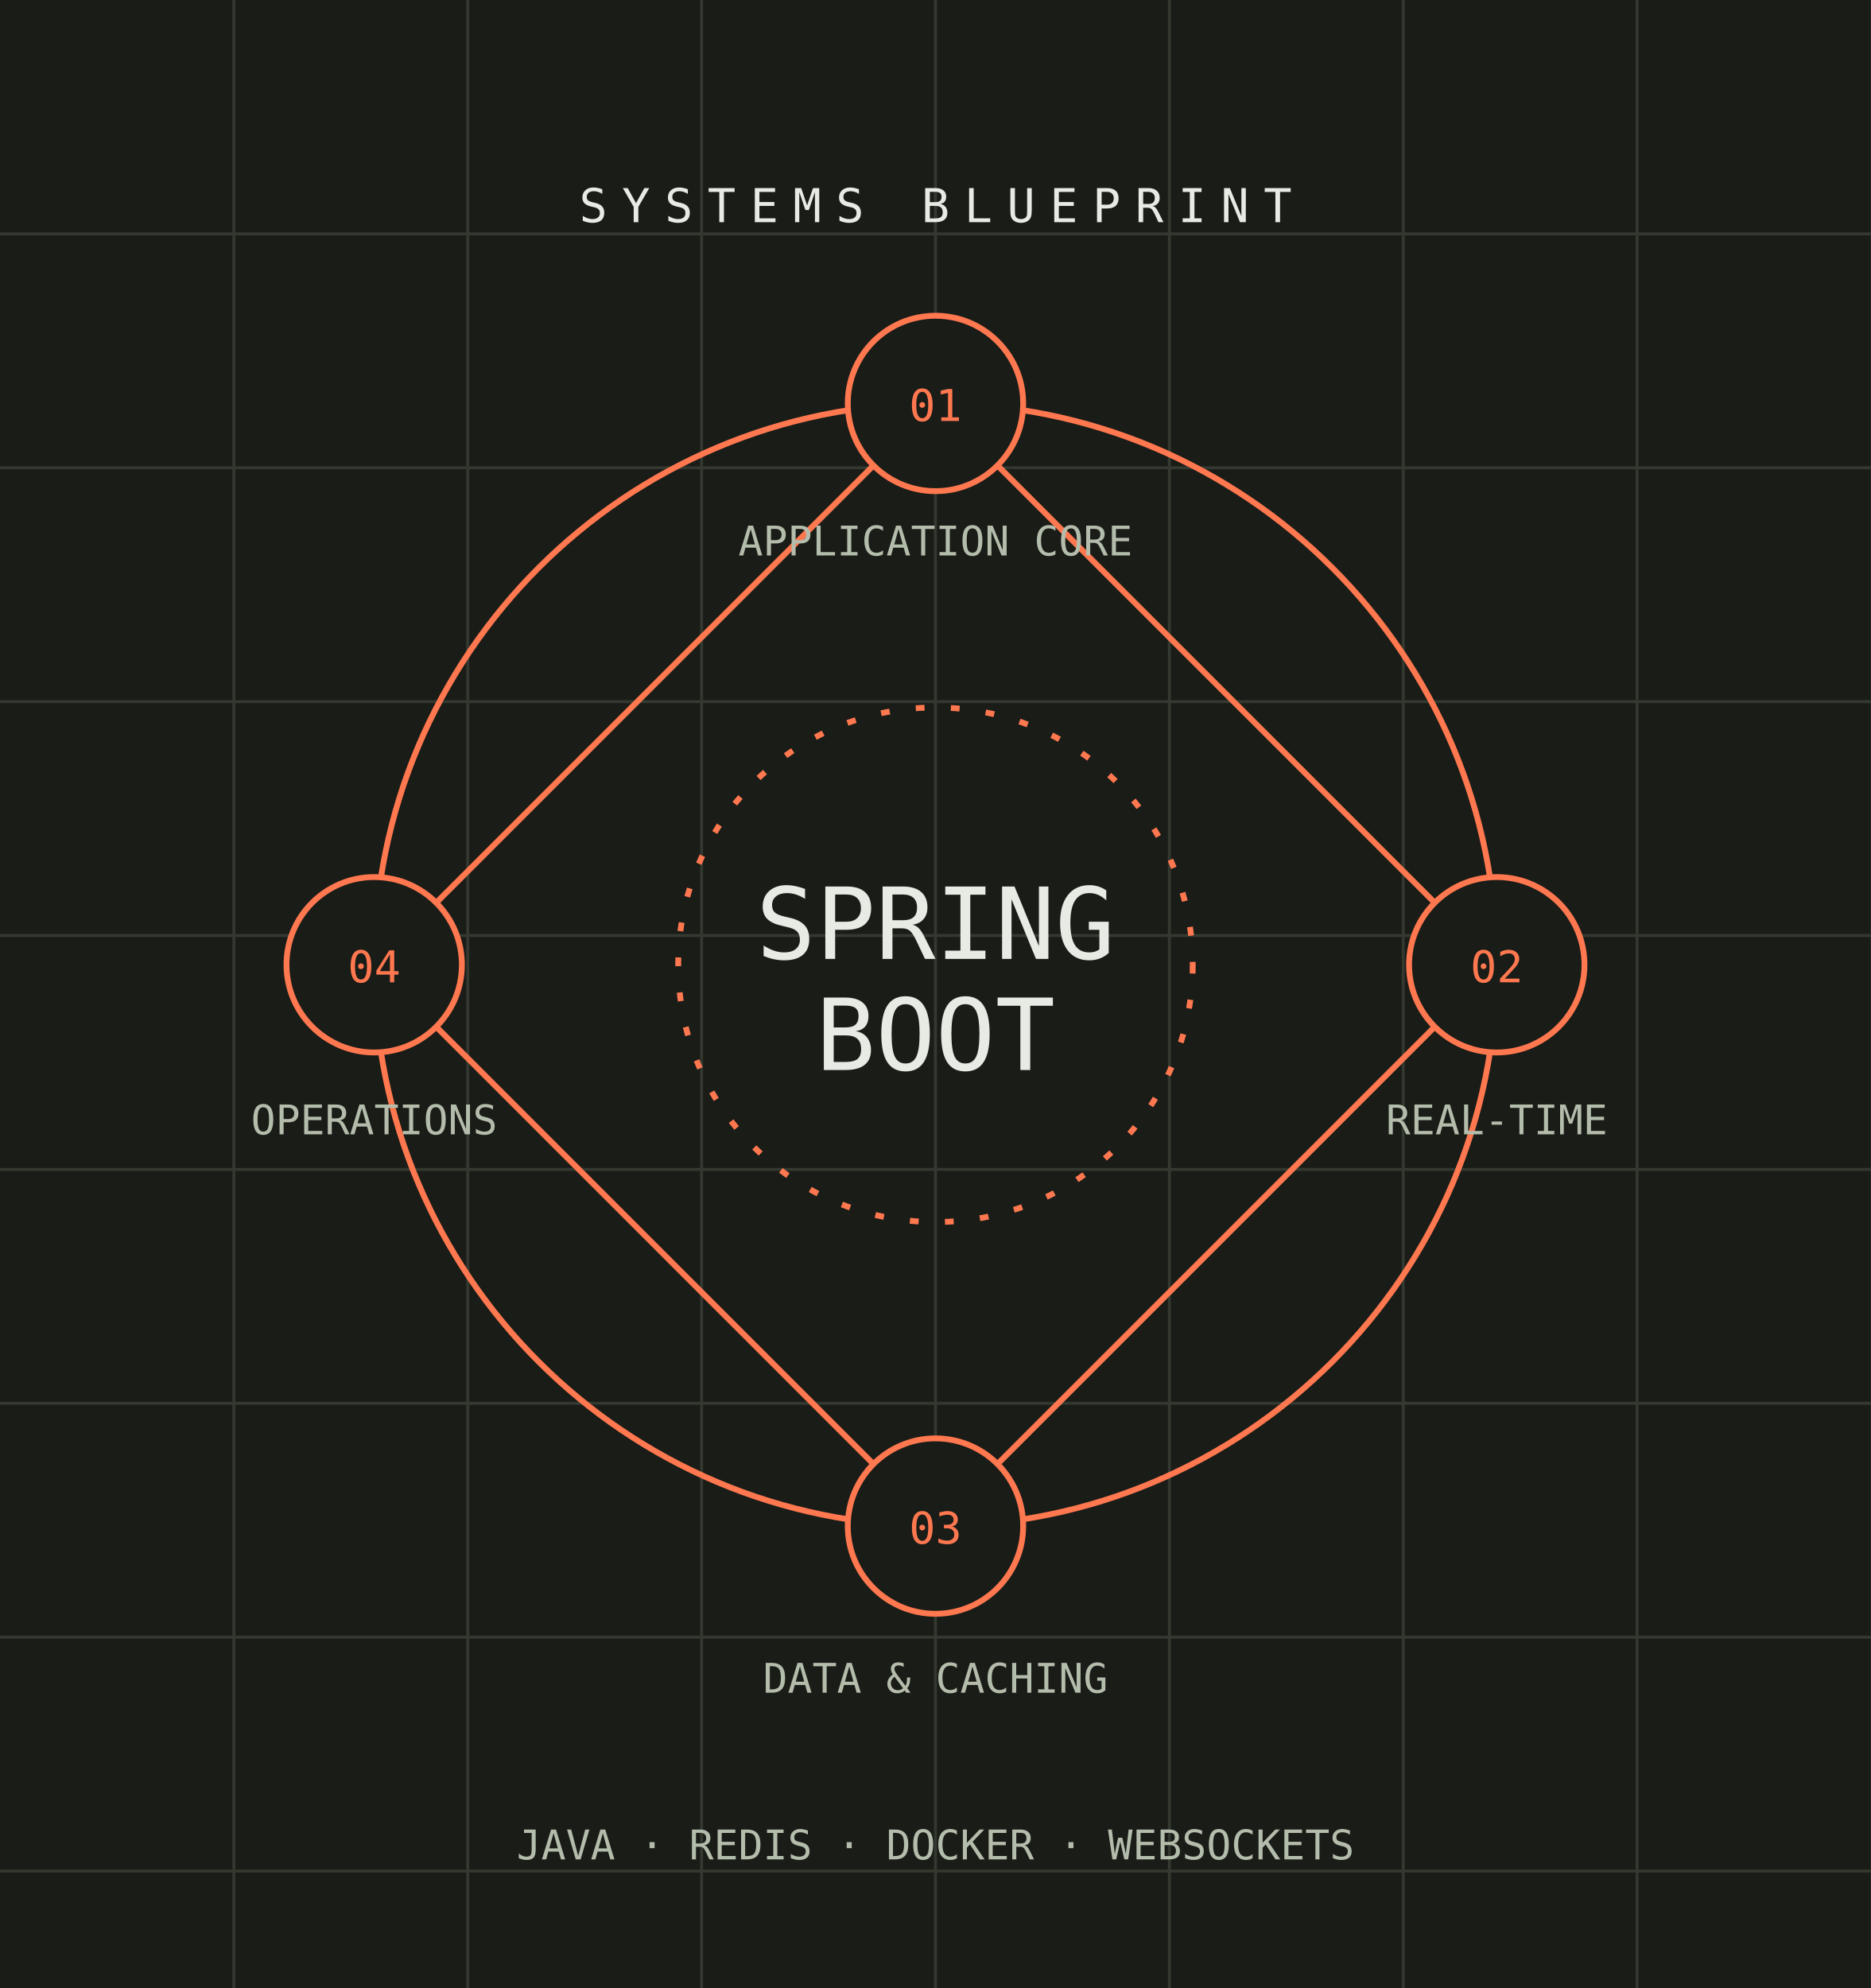
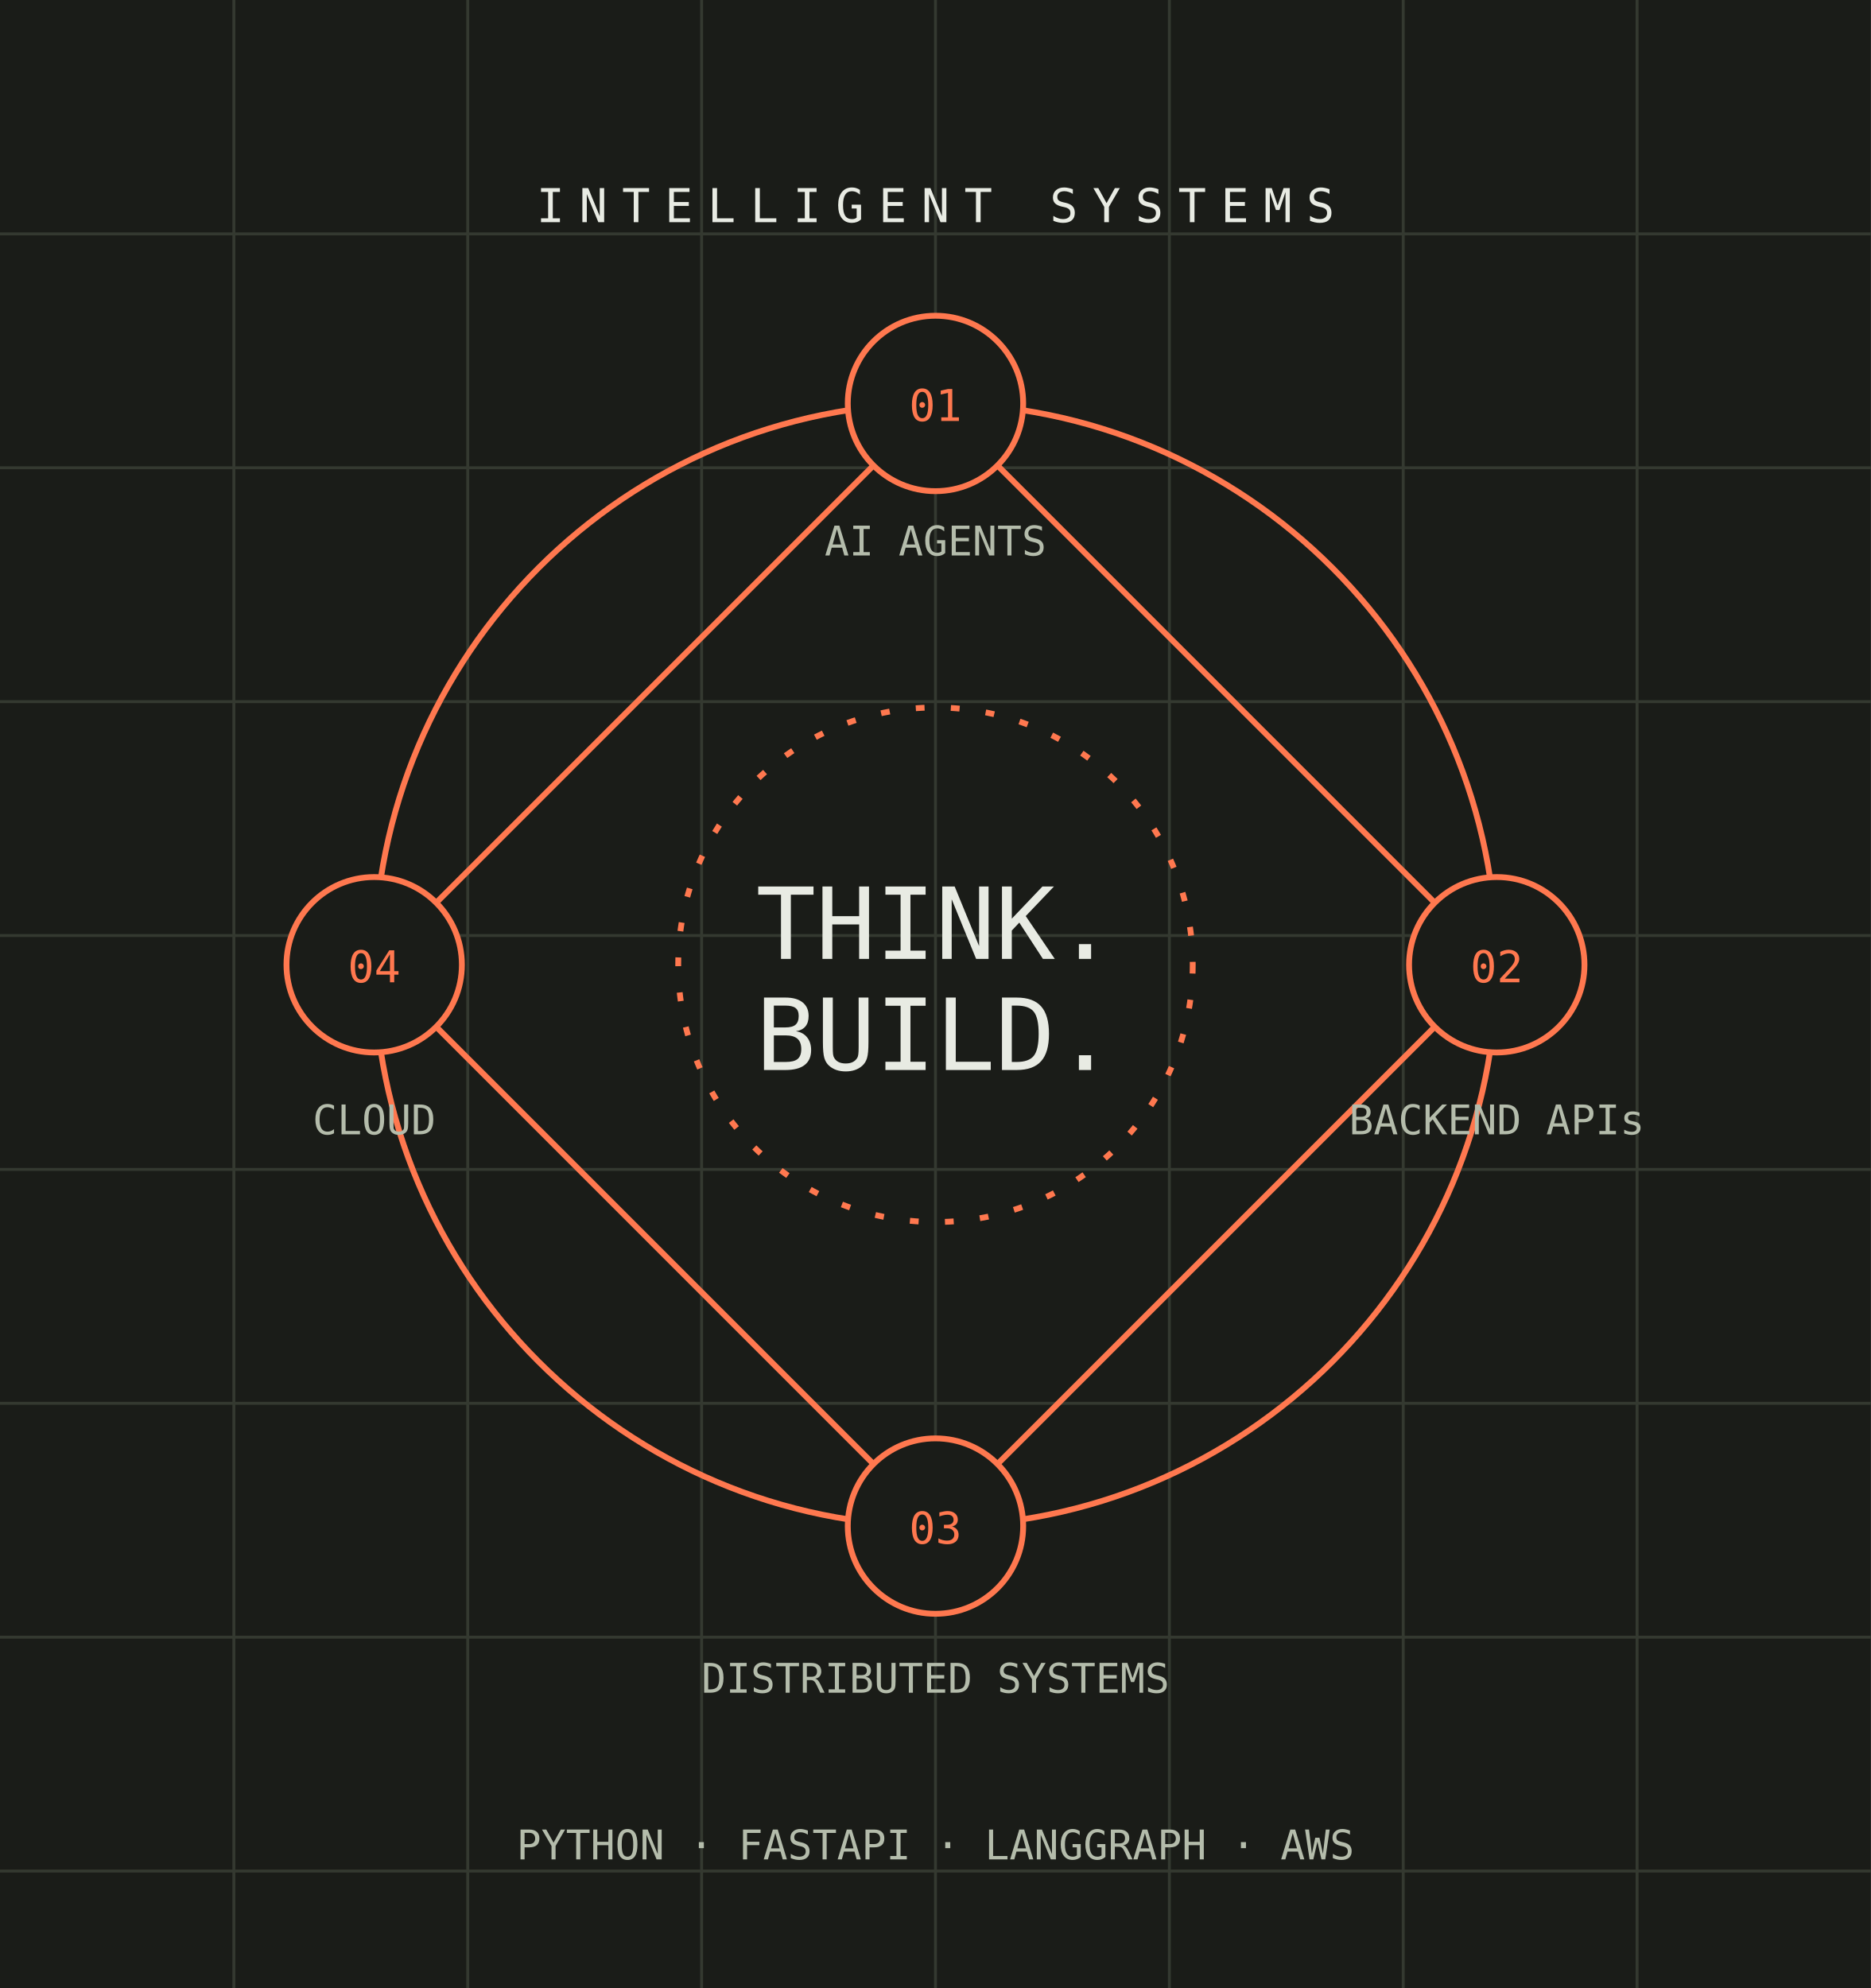
<svg xmlns="http://www.w3.org/2000/svg" viewBox="0 0 640 680" role="img" aria-labelledby="title desc">
  <rect width="640" height="680" fill="#1a1c18" />
  <g stroke="#343930" stroke-width="1">
    <path d="M0 80h640M0 160h640M0 240h640M0 320h640M0 400h640M0 480h640M0 560h640M0 640h640M80 0v680M160 0v680M240 0v680M320 0v680M400 0v680M480 0v680M560 0v680" />
  </g>
  <g fill="none" stroke="#ff784f" stroke-width="2">
    <circle cx="320" cy="330" r="192" />
    <path d="m320 138 192 192-192 192-192-192Z" />
    <circle cx="320" cy="330" r="88" stroke-dasharray="3 9" />
  </g>
  <g fill="#e8ebe3" font-family="monospace" text-anchor="middle" font-size="16">
-     <text x="320" y="76" letter-spacing="5">SYSTEMS BLUEPRINT</text>
-     <text x="320" y="328" font-size="34">SPRING</text>
-     <text x="320" y="366" font-size="34">BOOT</text>
+     <text x="320" y="76" letter-spacing="5">INTELLIGENT SYSTEMS</text>
+     <text x="320" y="328" font-size="34">THINK.</text>
+     <text x="320" y="366" font-size="34">BUILD.</text>
  </g>
  <g fill="#1a1c18" stroke="#ff784f" stroke-width="2">
    <circle cx="320" cy="138" r="30" />
    <circle cx="512" cy="330" r="30" />
    <circle cx="320" cy="522" r="30" />
    <circle cx="128" cy="330" r="30" />
  </g>
  <g fill="#ff784f" font-family="monospace" text-anchor="middle" font-size="15">
    <text x="320" y="144">01</text>
    <text x="512" y="336">02</text>
    <text x="320" y="528">03</text>
    <text x="128" y="336">04</text>
  </g>
  <g fill="#b4bcab" font-family="monospace" text-anchor="middle" font-size="14">
-     <text x="320" y="190">APPLICATION CORE</text>
-     <text x="512" y="388">REAL-TIME</text>
-     <text x="320" y="579">DATA &amp; CACHING</text>
-     <text x="128" y="388">OPERATIONS</text>
-     <text x="320" y="636">JAVA · REDIS · DOCKER · WEBSOCKETS</text>
+     <text x="320" y="190">AI AGENTS</text>
+     <text x="512" y="388">BACKEND APIs</text>
+     <text x="320" y="579">DISTRIBUTED SYSTEMS</text>
+     <text x="128" y="388">CLOUD</text>
+     <text x="320" y="636">PYTHON · FASTAPI · LANGGRAPH · AWS</text>
  </g>
</svg>
